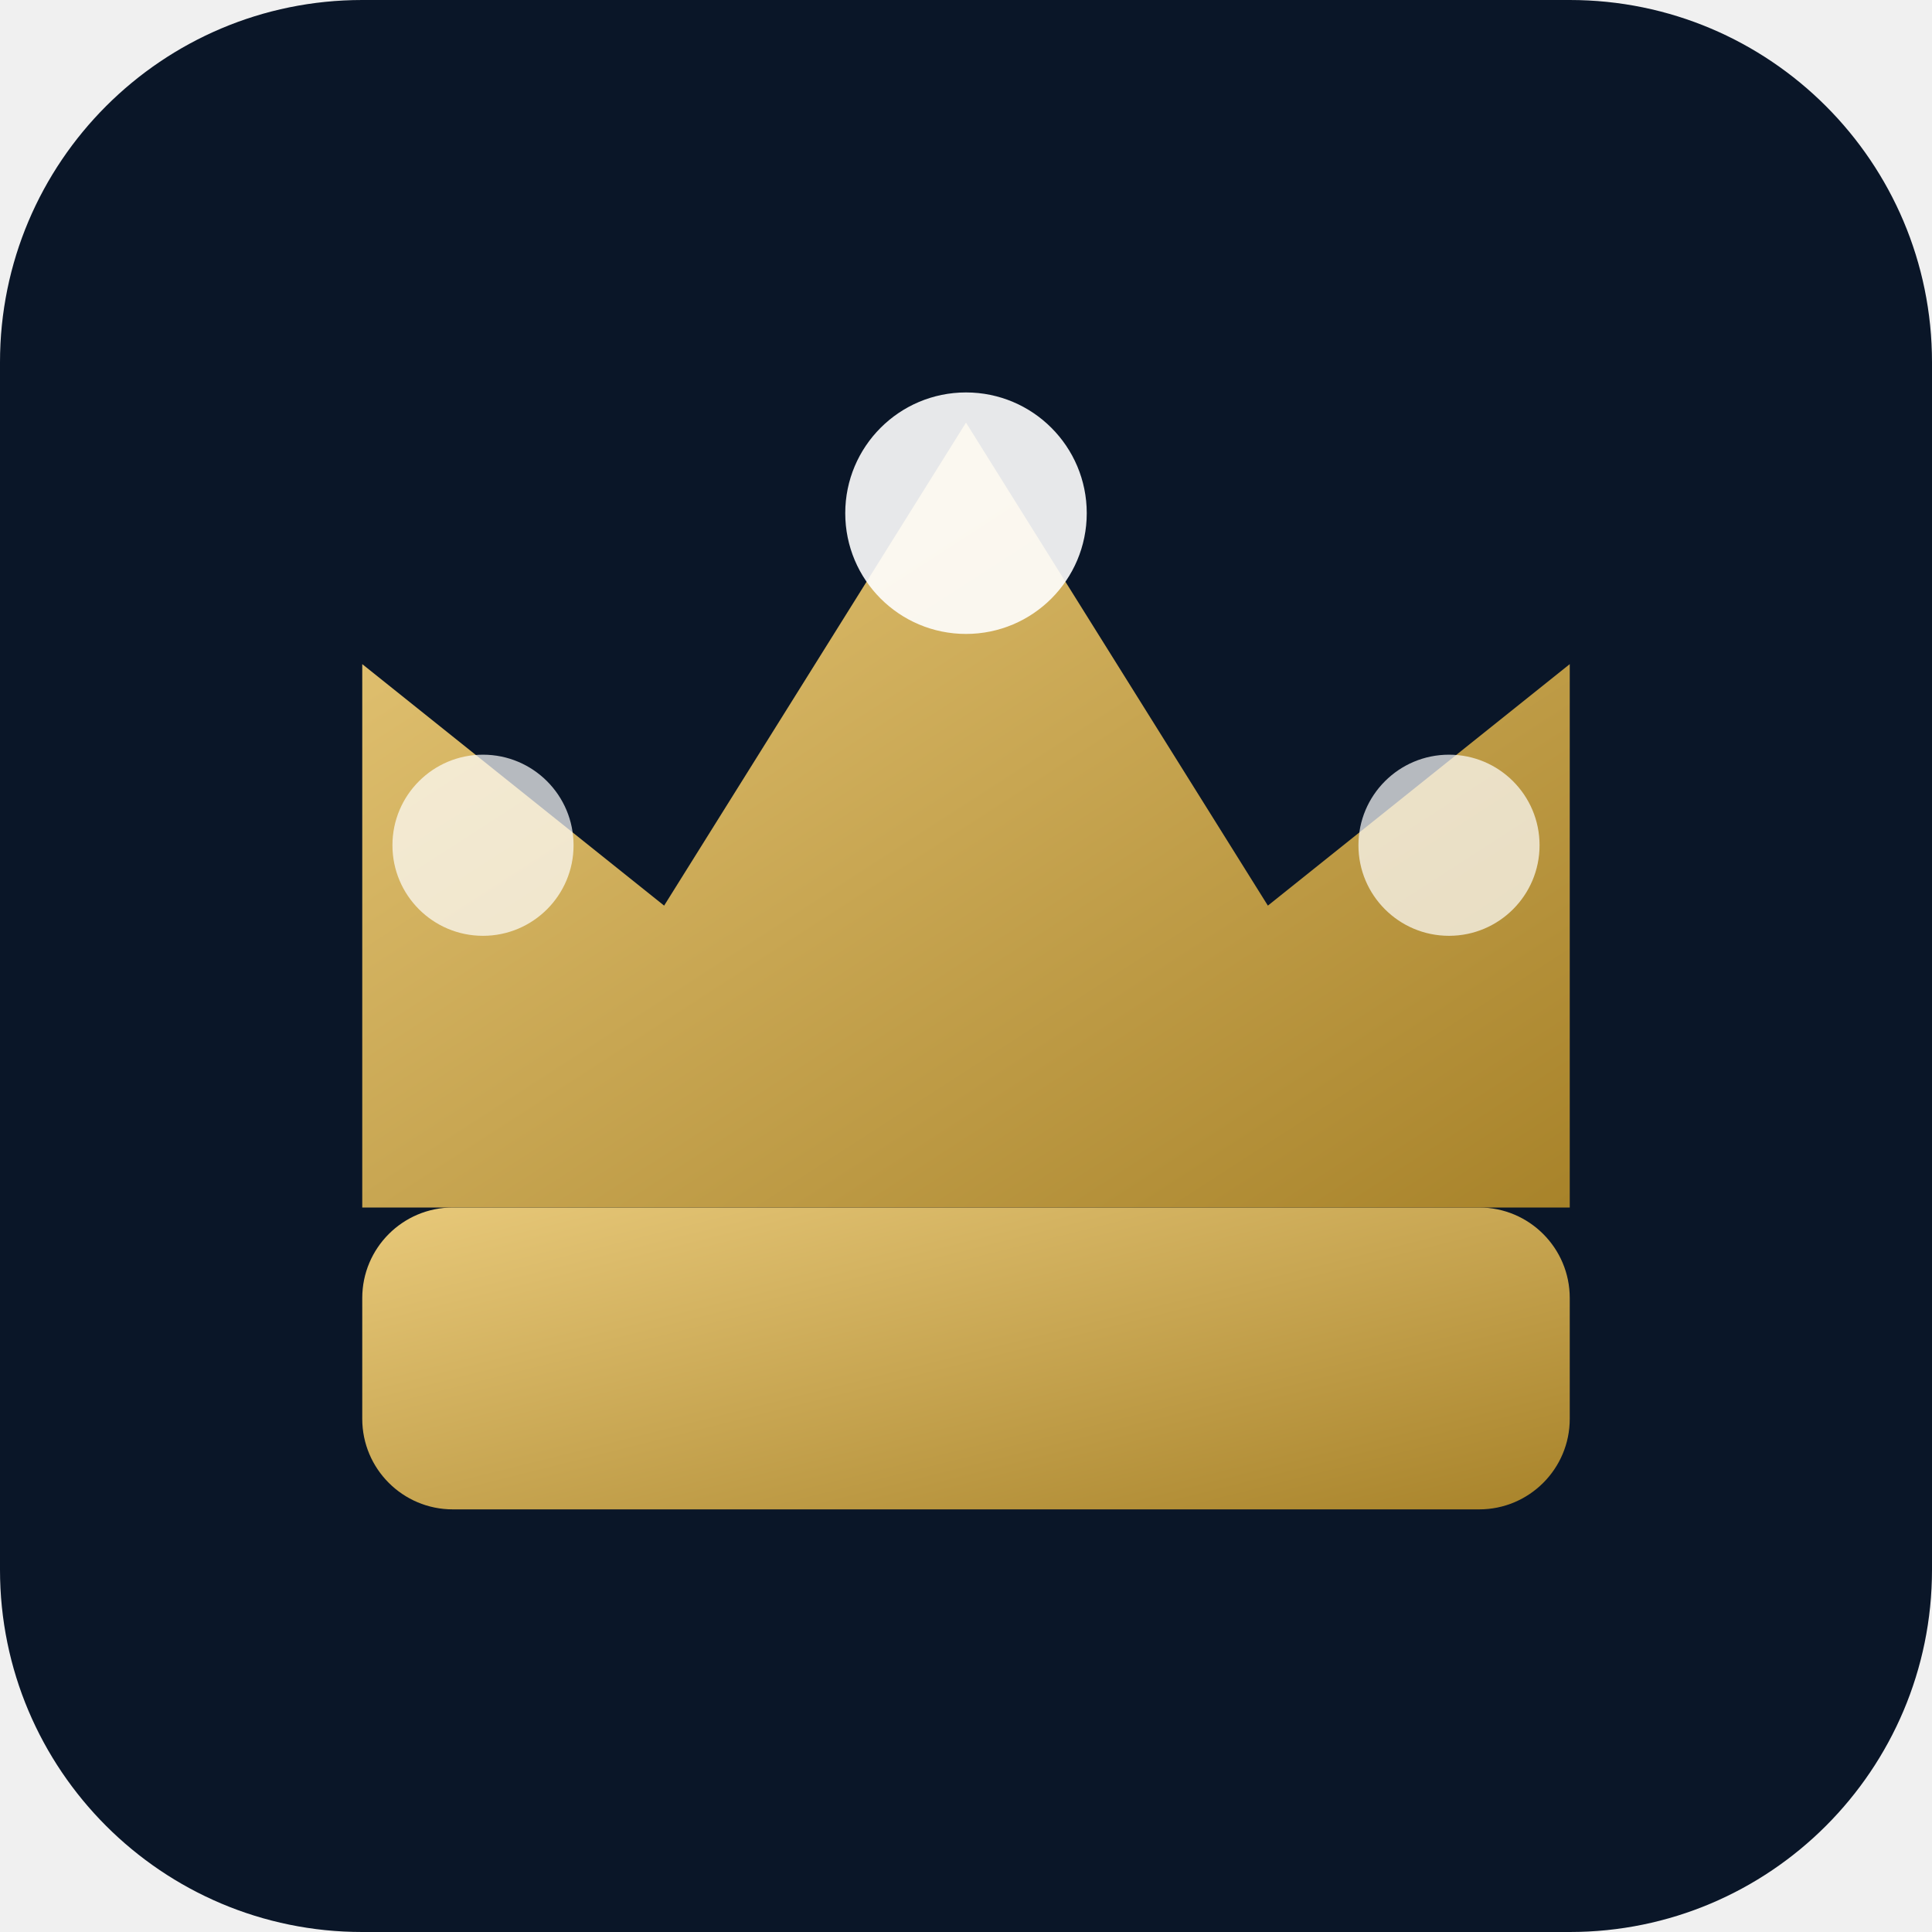
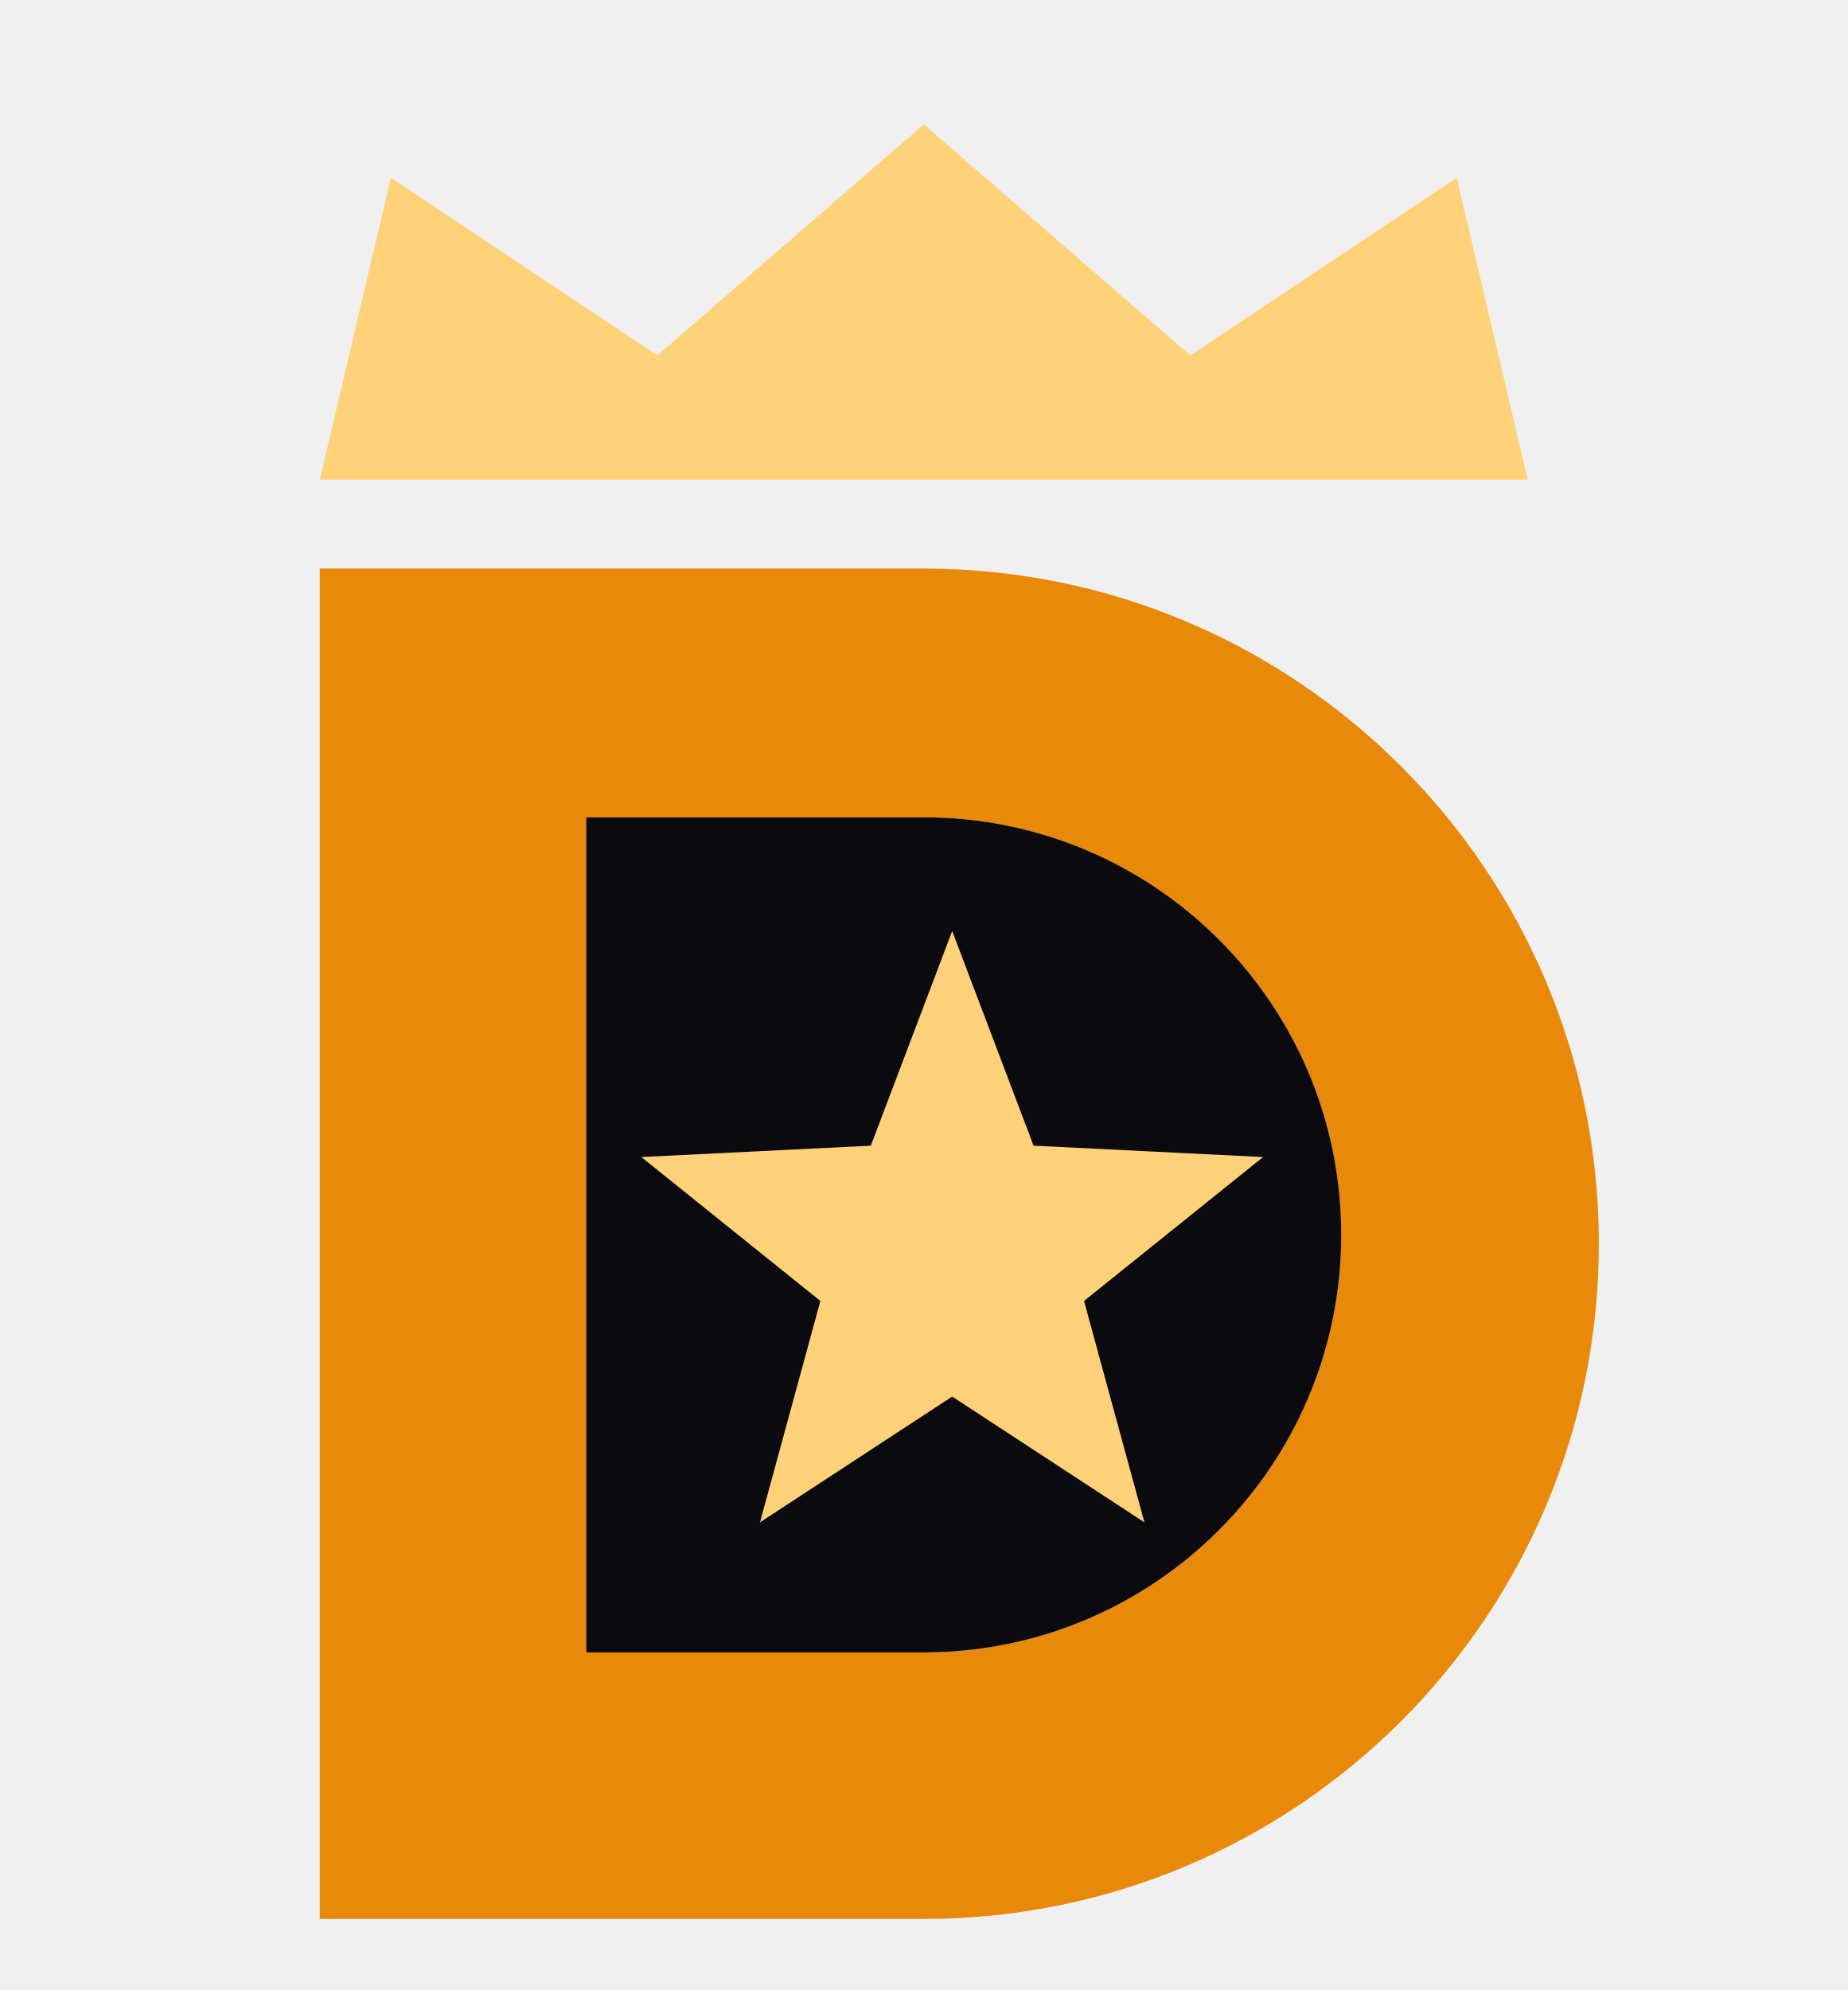
- <svg xmlns="http://www.w3.org/2000/svg" viewBox="0 0 32 32" width="32" height="32">
-   <defs>
-     <linearGradient id="g" x1="0%" y1="0%" x2="100%" y2="100%">
-       <stop offset="0%" style="stop-color:#E8C97A" />
-       <stop offset="100%" style="stop-color:#A8832A" />
-     </linearGradient>
-   </defs>
-   <rect width="32" height="32" rx="6" fill="#0A1628" />
-   <rect x="6" y="20" width="20" height="5" rx="1.5" fill="url(#g)" />
-   <polygon points="6,20 6,11 11,15 16,7 21,15 26,11 26,20" fill="url(#g)" />
-   <circle cx="16" cy="8.5" r="2" fill="white" opacity=".9" />
-   <circle cx="8" cy="14" r="1.5" fill="white" opacity=".7" />
-   <circle cx="24" cy="14" r="1.5" fill="white" opacity=".7" />
+ <svg xmlns="http://www.w3.org/2000/svg" viewBox="0 0 52 56" width="52" height="56">
+   <g transform="translate(0,2)">
+     <path d="M9 11.5 L11 3 L18.5 8 L26 1.5 L33.5 8 L41 3 L43 11.5 Z" fill="#FFD27A" />
+     <path d="M9 14 H26 A19 19 0 0 1 26 52 H9 Z M16.5 21 H26 A11.5 11.5 0 0 1 26 44.5 H16.5 Z" fill="#E8890A" fill-rule="evenodd" />
+     <path d="M16.5 21 H26 A11.5 11.5 0 0 1 26 44.5 H16.5 Z" fill="#0A0A0F" />
+     <path d="M26.80,24.20 L29.09,30.24 L35.55,30.56 L30.51,34.61 L32.21,40.84 L26.80,37.30 L21.39,40.84 L23.09,34.61 L18.05,30.56 L24.51,30.24Z" fill="#FFD27A" />
+   </g>
</svg>
